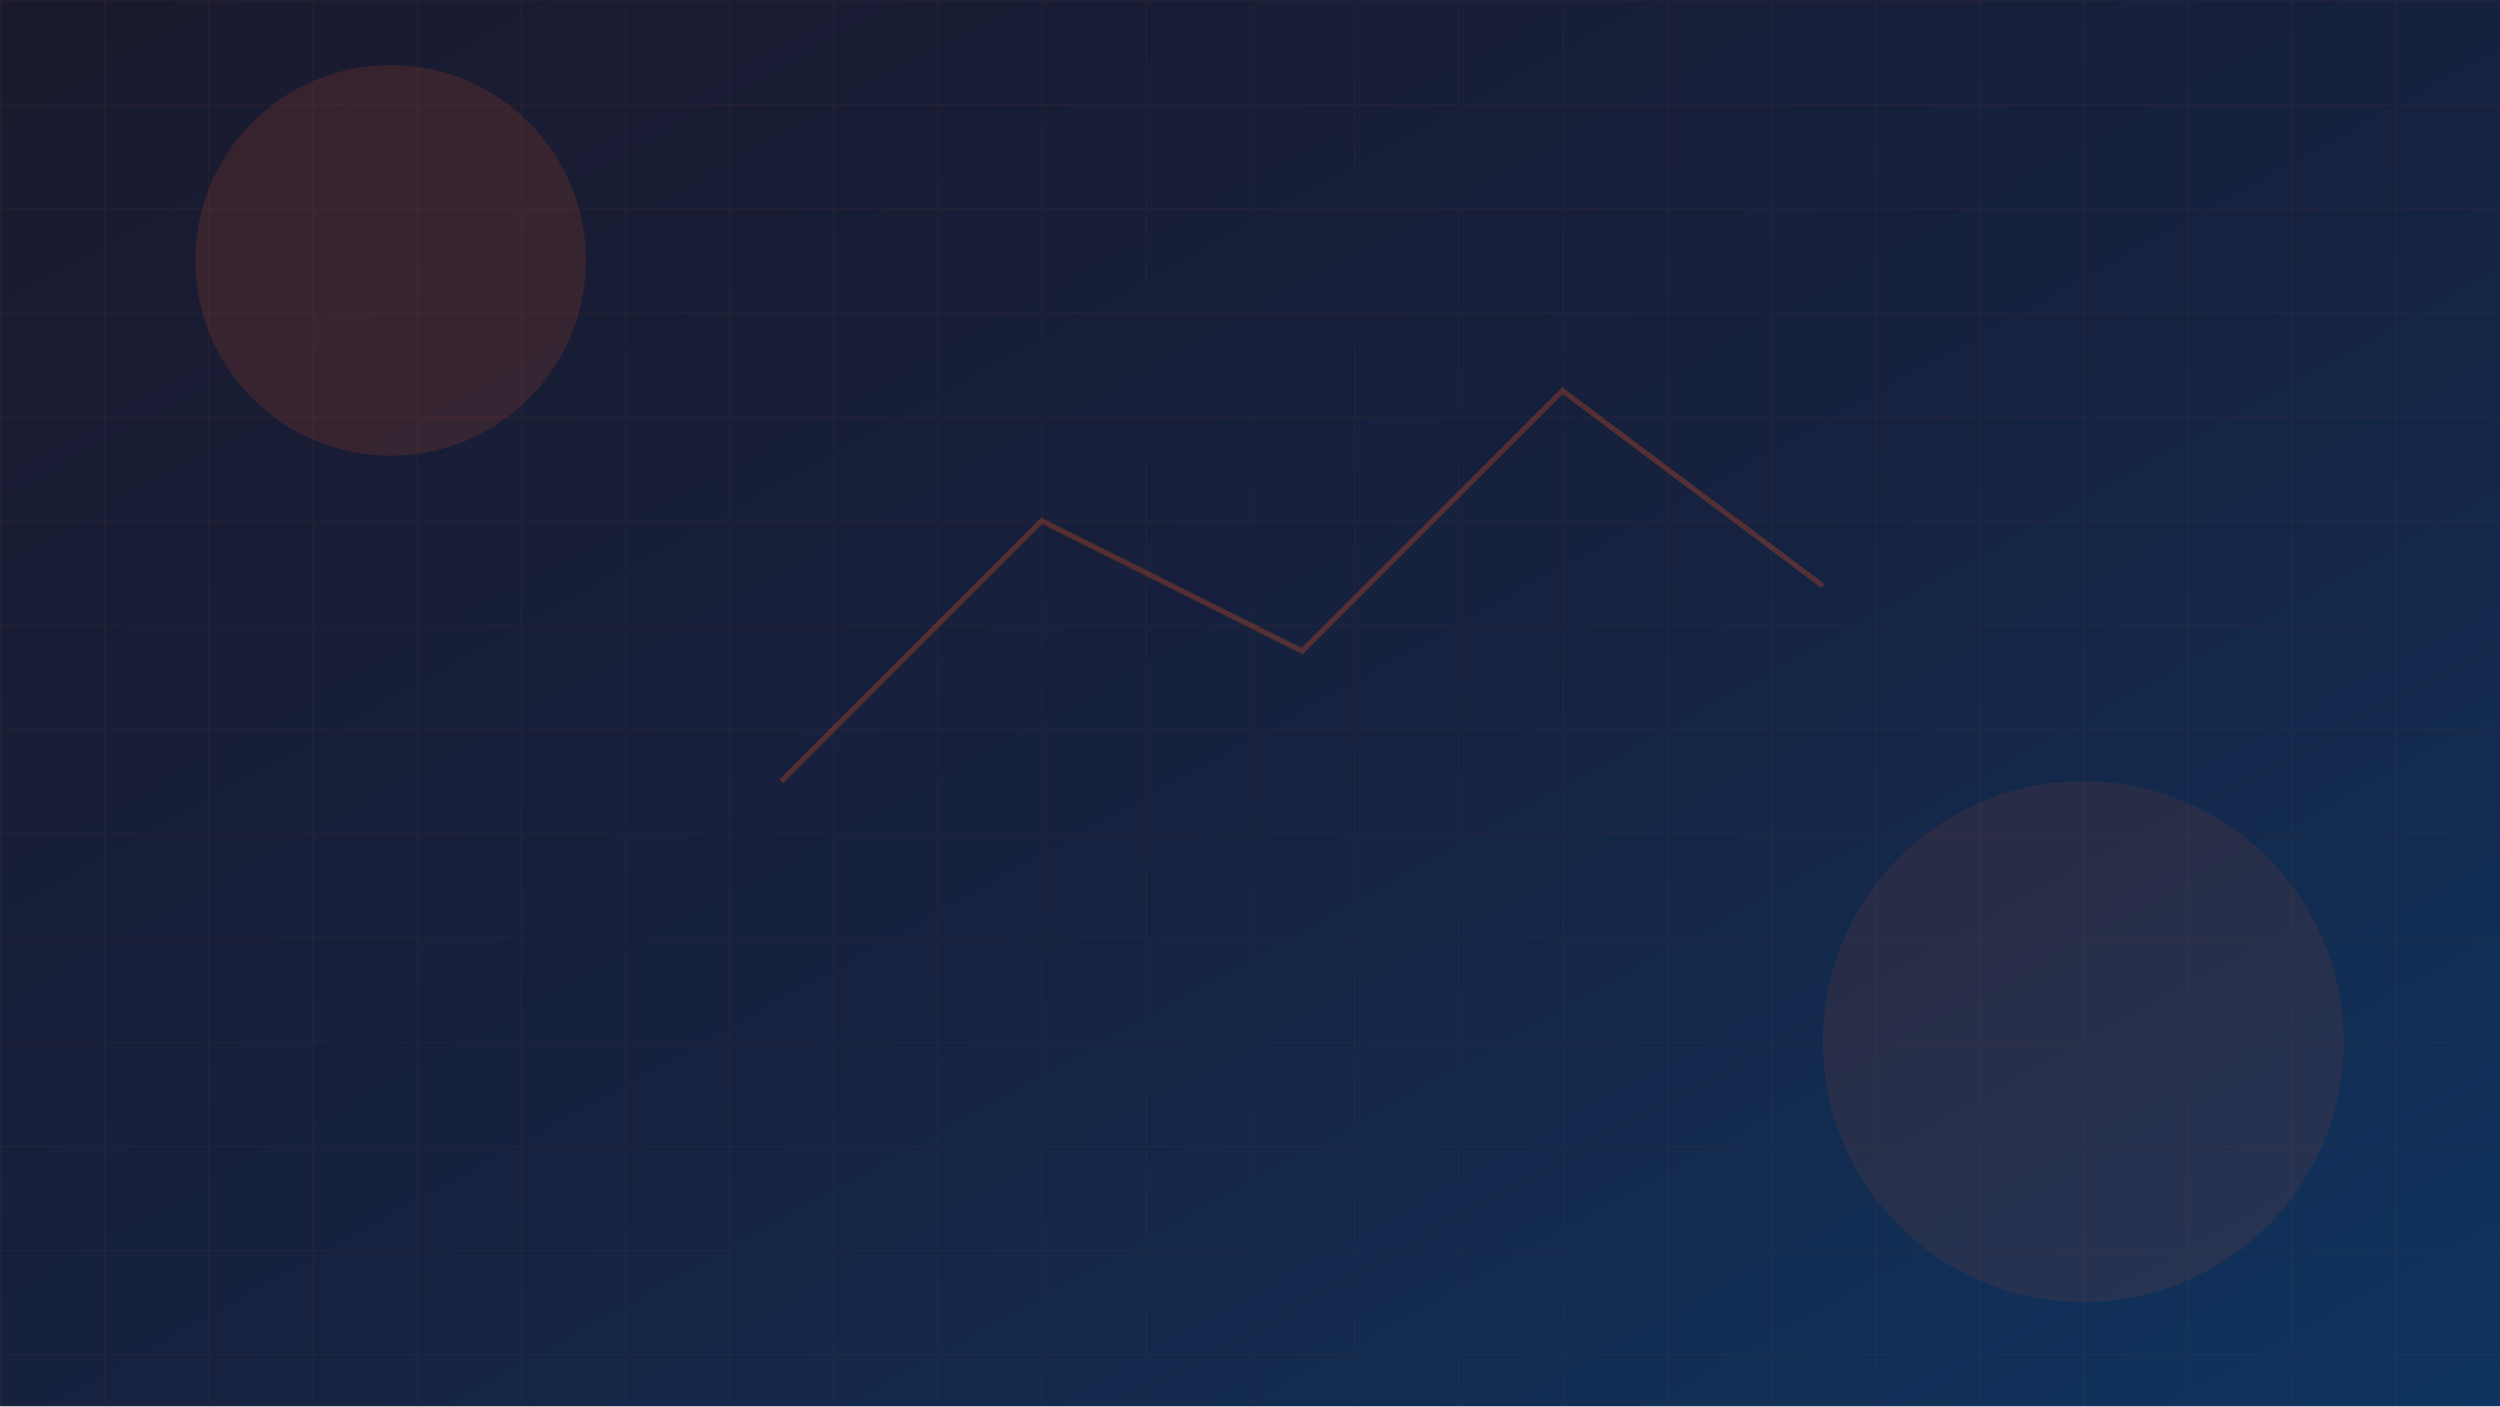
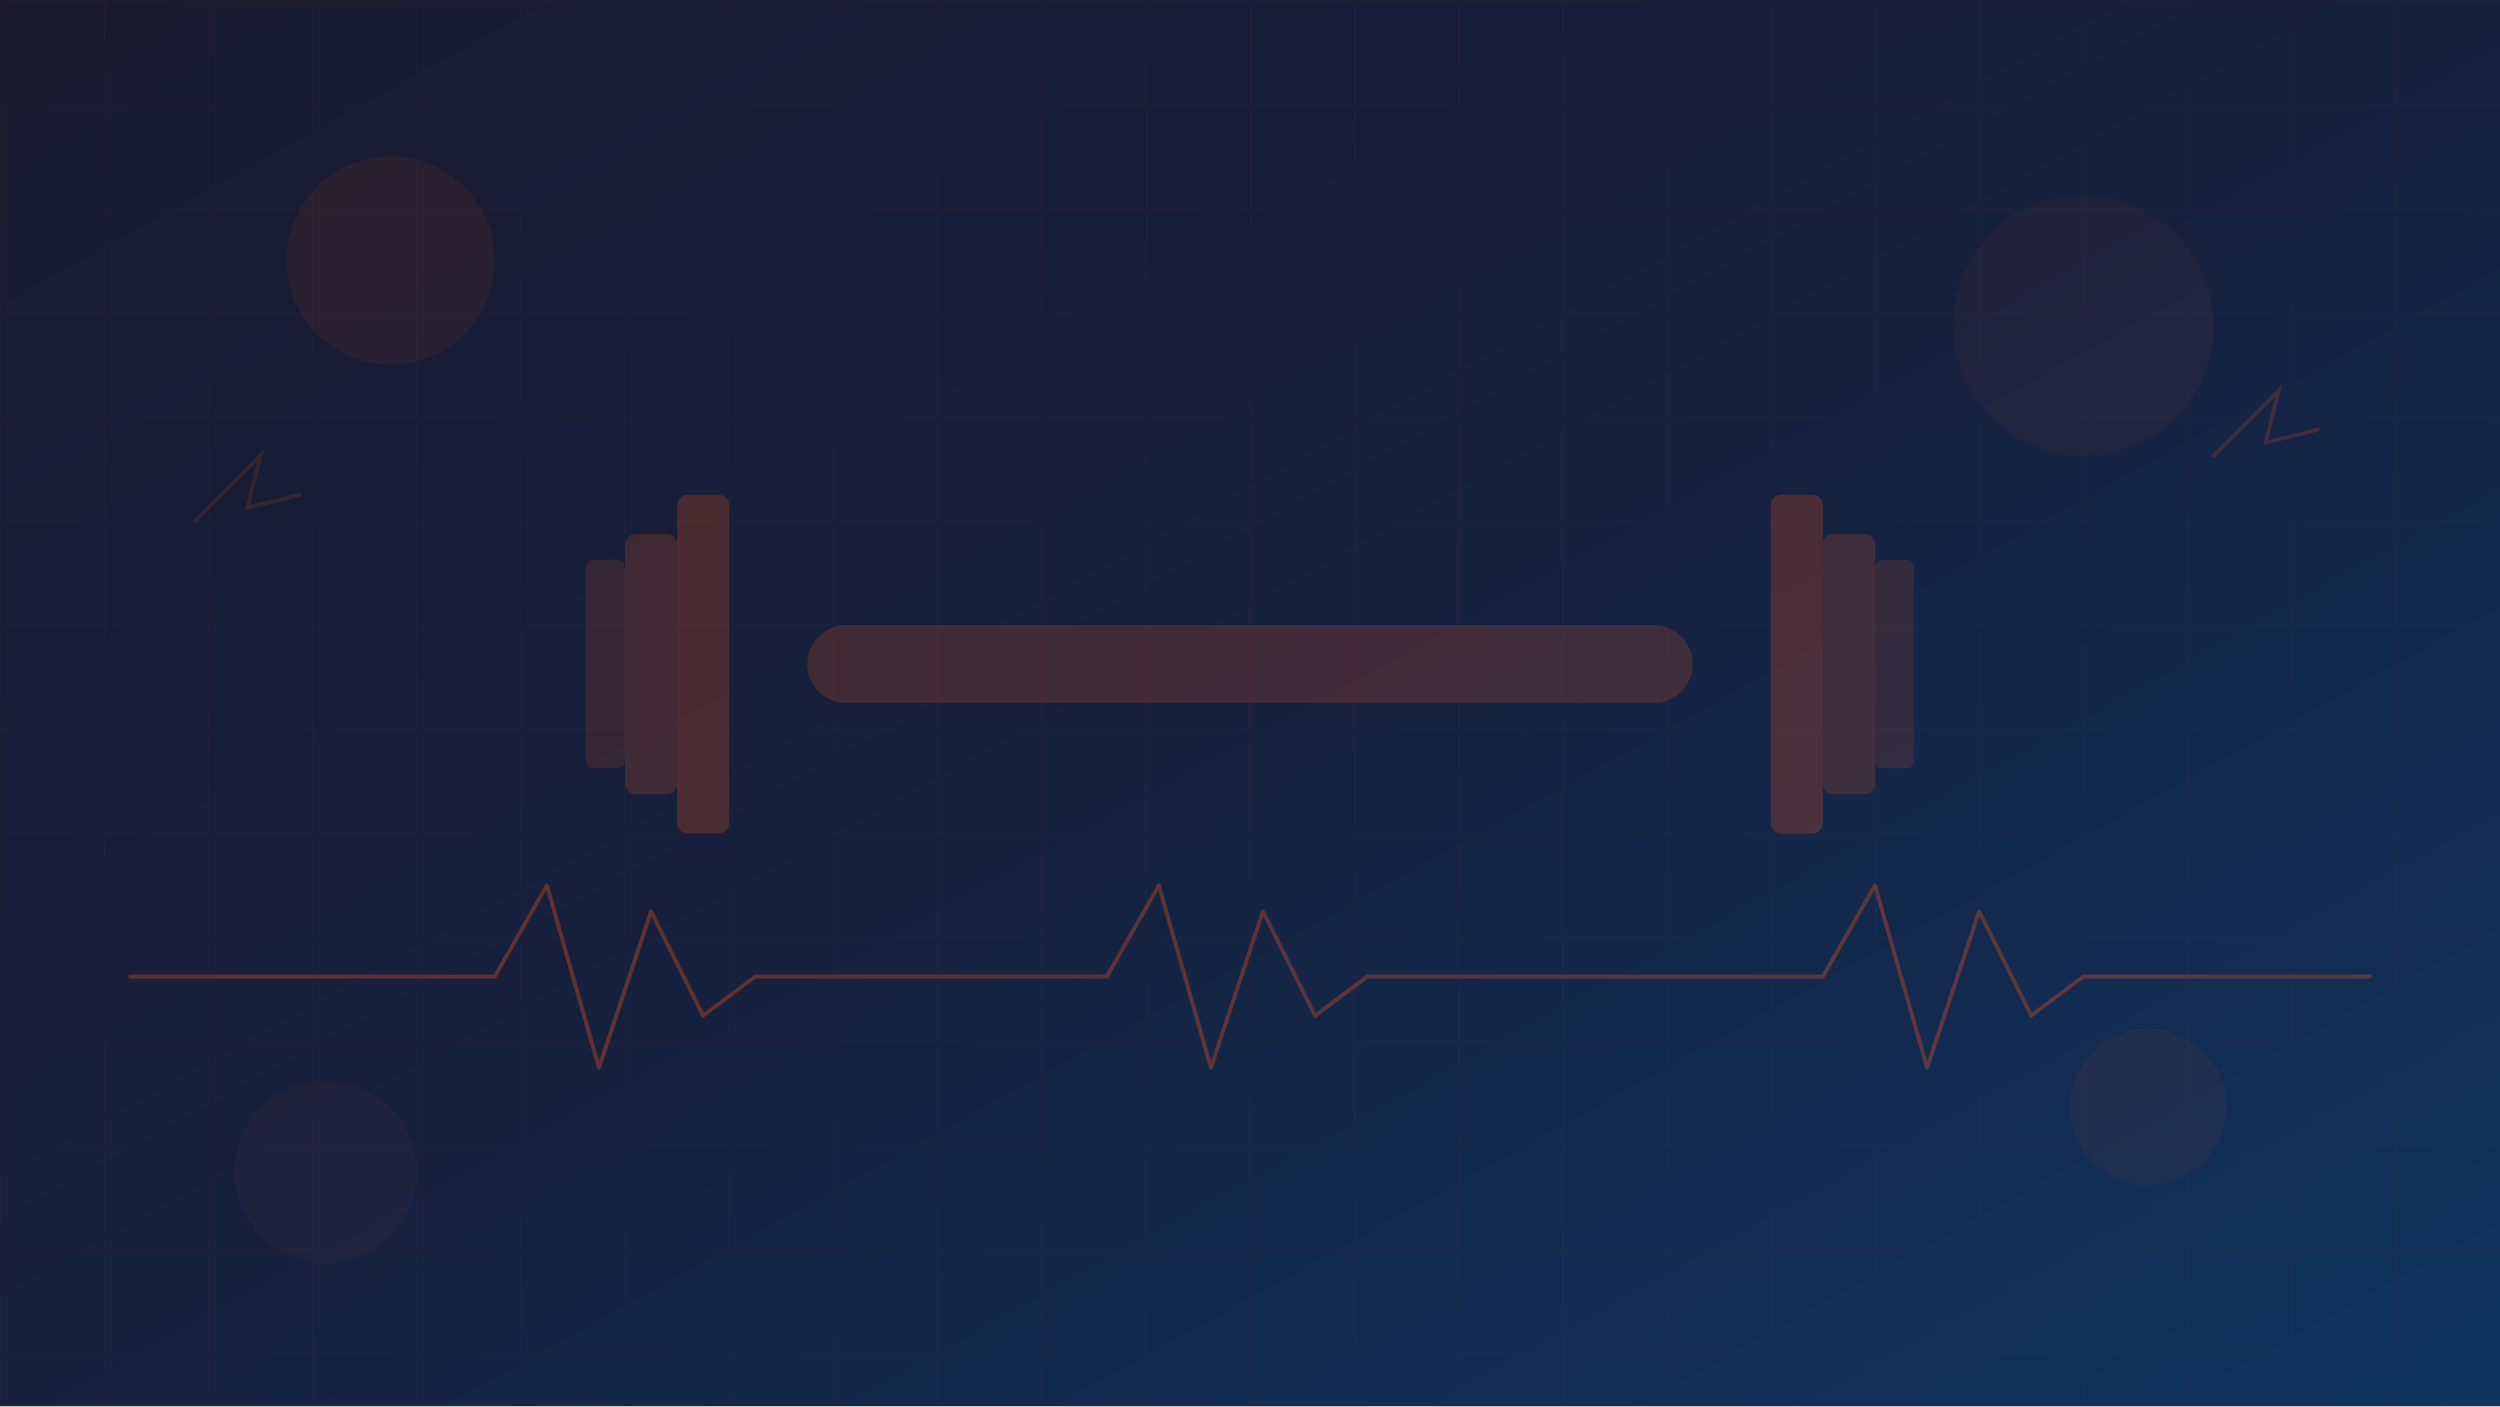
<svg xmlns="http://www.w3.org/2000/svg" viewBox="0 0 1920 1080" preserveAspectRatio="xMidYMid slice">
  <defs>
-     <linearGradient id="grad1" x1="0%" y1="0%" x2="100%" y2="100%">
-       <stop offset="0%" style="stop-color:#1a1a2e;stop-opacity:1" />
-       <stop offset="50%" style="stop-color:#16213e;stop-opacity:1" />
-       <stop offset="100%" style="stop-color:#0f3460;stop-opacity:1" />
+     <linearGradient id="fg1" x1="0%" y1="0%" x2="100%" y2="100%">
+       <stop offset="0%" stop-color="#1a1a2e" />
+       <stop offset="50%" stop-color="#16213e" />
+       <stop offset="100%" stop-color="#0f3460" />
    </linearGradient>
    <pattern id="grid" width="80" height="80" patternUnits="userSpaceOnUse">
-       <path d="M 80 0 L 0 0 0 80" fill="none" stroke="rgba(232,80,27,0.1)" stroke-width="1" />
+       <path d="M 80 0 L 0 0 0 80" fill="none" stroke="rgba(232,80,27,0.07)" stroke-width="1" />
    </pattern>
  </defs>
-   <rect width="1920" height="1080" fill="url(#grad1)" />
+   <rect width="1920" height="1080" fill="url(#fg1)" />
  <rect width="1920" height="1080" fill="url(#grid)" />
-   <circle cx="300" cy="200" r="150" fill="rgba(232,80,27,0.15)" />
-   <circle cx="1600" cy="800" r="200" fill="rgba(232,80,27,0.1)" />
-   <path d="M 600 600 L 800 400 L 1000 500 L 1200 300 L 1400 450" stroke="rgba(232,80,27,0.3)" stroke-width="4" fill="none" />
+   <rect x="620" y="480" width="680" height="60" rx="30" fill="rgba(232,80,27,0.2)" />
+   <rect x="520" y="380" width="40" height="260" rx="8" fill="rgba(232,80,27,0.25)" />
+   <rect x="480" y="410" width="40" height="200" rx="8" fill="rgba(232,80,27,0.2)" />
+   <rect x="450" y="430" width="30" height="160" rx="6" fill="rgba(232,80,27,0.15)" />
+   <rect x="1360" y="380" width="40" height="260" rx="8" fill="rgba(232,80,27,0.25)" />
+   <rect x="1400" y="410" width="40" height="200" rx="8" fill="rgba(232,80,27,0.2)" />
+   <rect x="1440" y="430" width="30" height="160" rx="6" fill="rgba(232,80,27,0.15)" />
+   <polyline points="100,750 300,750 380,750 420,680 460,820 500,700 540,780 580,750 800,750 850,750 890,680 930,820 970,700 1010,780 1050,750 1300,750 1400,750 1440,680 1480,820 1520,700 1560,780 1600,750 1820,750" stroke="rgba(232,80,27,0.35)" stroke-width="3" fill="none" stroke-linecap="round" stroke-linejoin="round" />
+   <circle cx="300" cy="200" r="80" fill="rgba(232,80,27,0.08)" />
+   <circle cx="1600" cy="250" r="100" fill="rgba(232,80,27,0.06)" />
+   <circle cx="1650" cy="850" r="60" fill="rgba(232,80,27,0.07)" />
+   <circle cx="250" cy="900" r="70" fill="rgba(232,80,27,0.05)" />
+   <path d="M1700,350 L1750,300 L1740,340 L1780,330" stroke="rgba(232,80,27,0.2)" stroke-width="3" fill="none" stroke-linecap="round" />
+   <path d="M150,400 L200,350 L190,390 L230,380" stroke="rgba(232,80,27,0.15)" stroke-width="3" fill="none" stroke-linecap="round" />
</svg>
